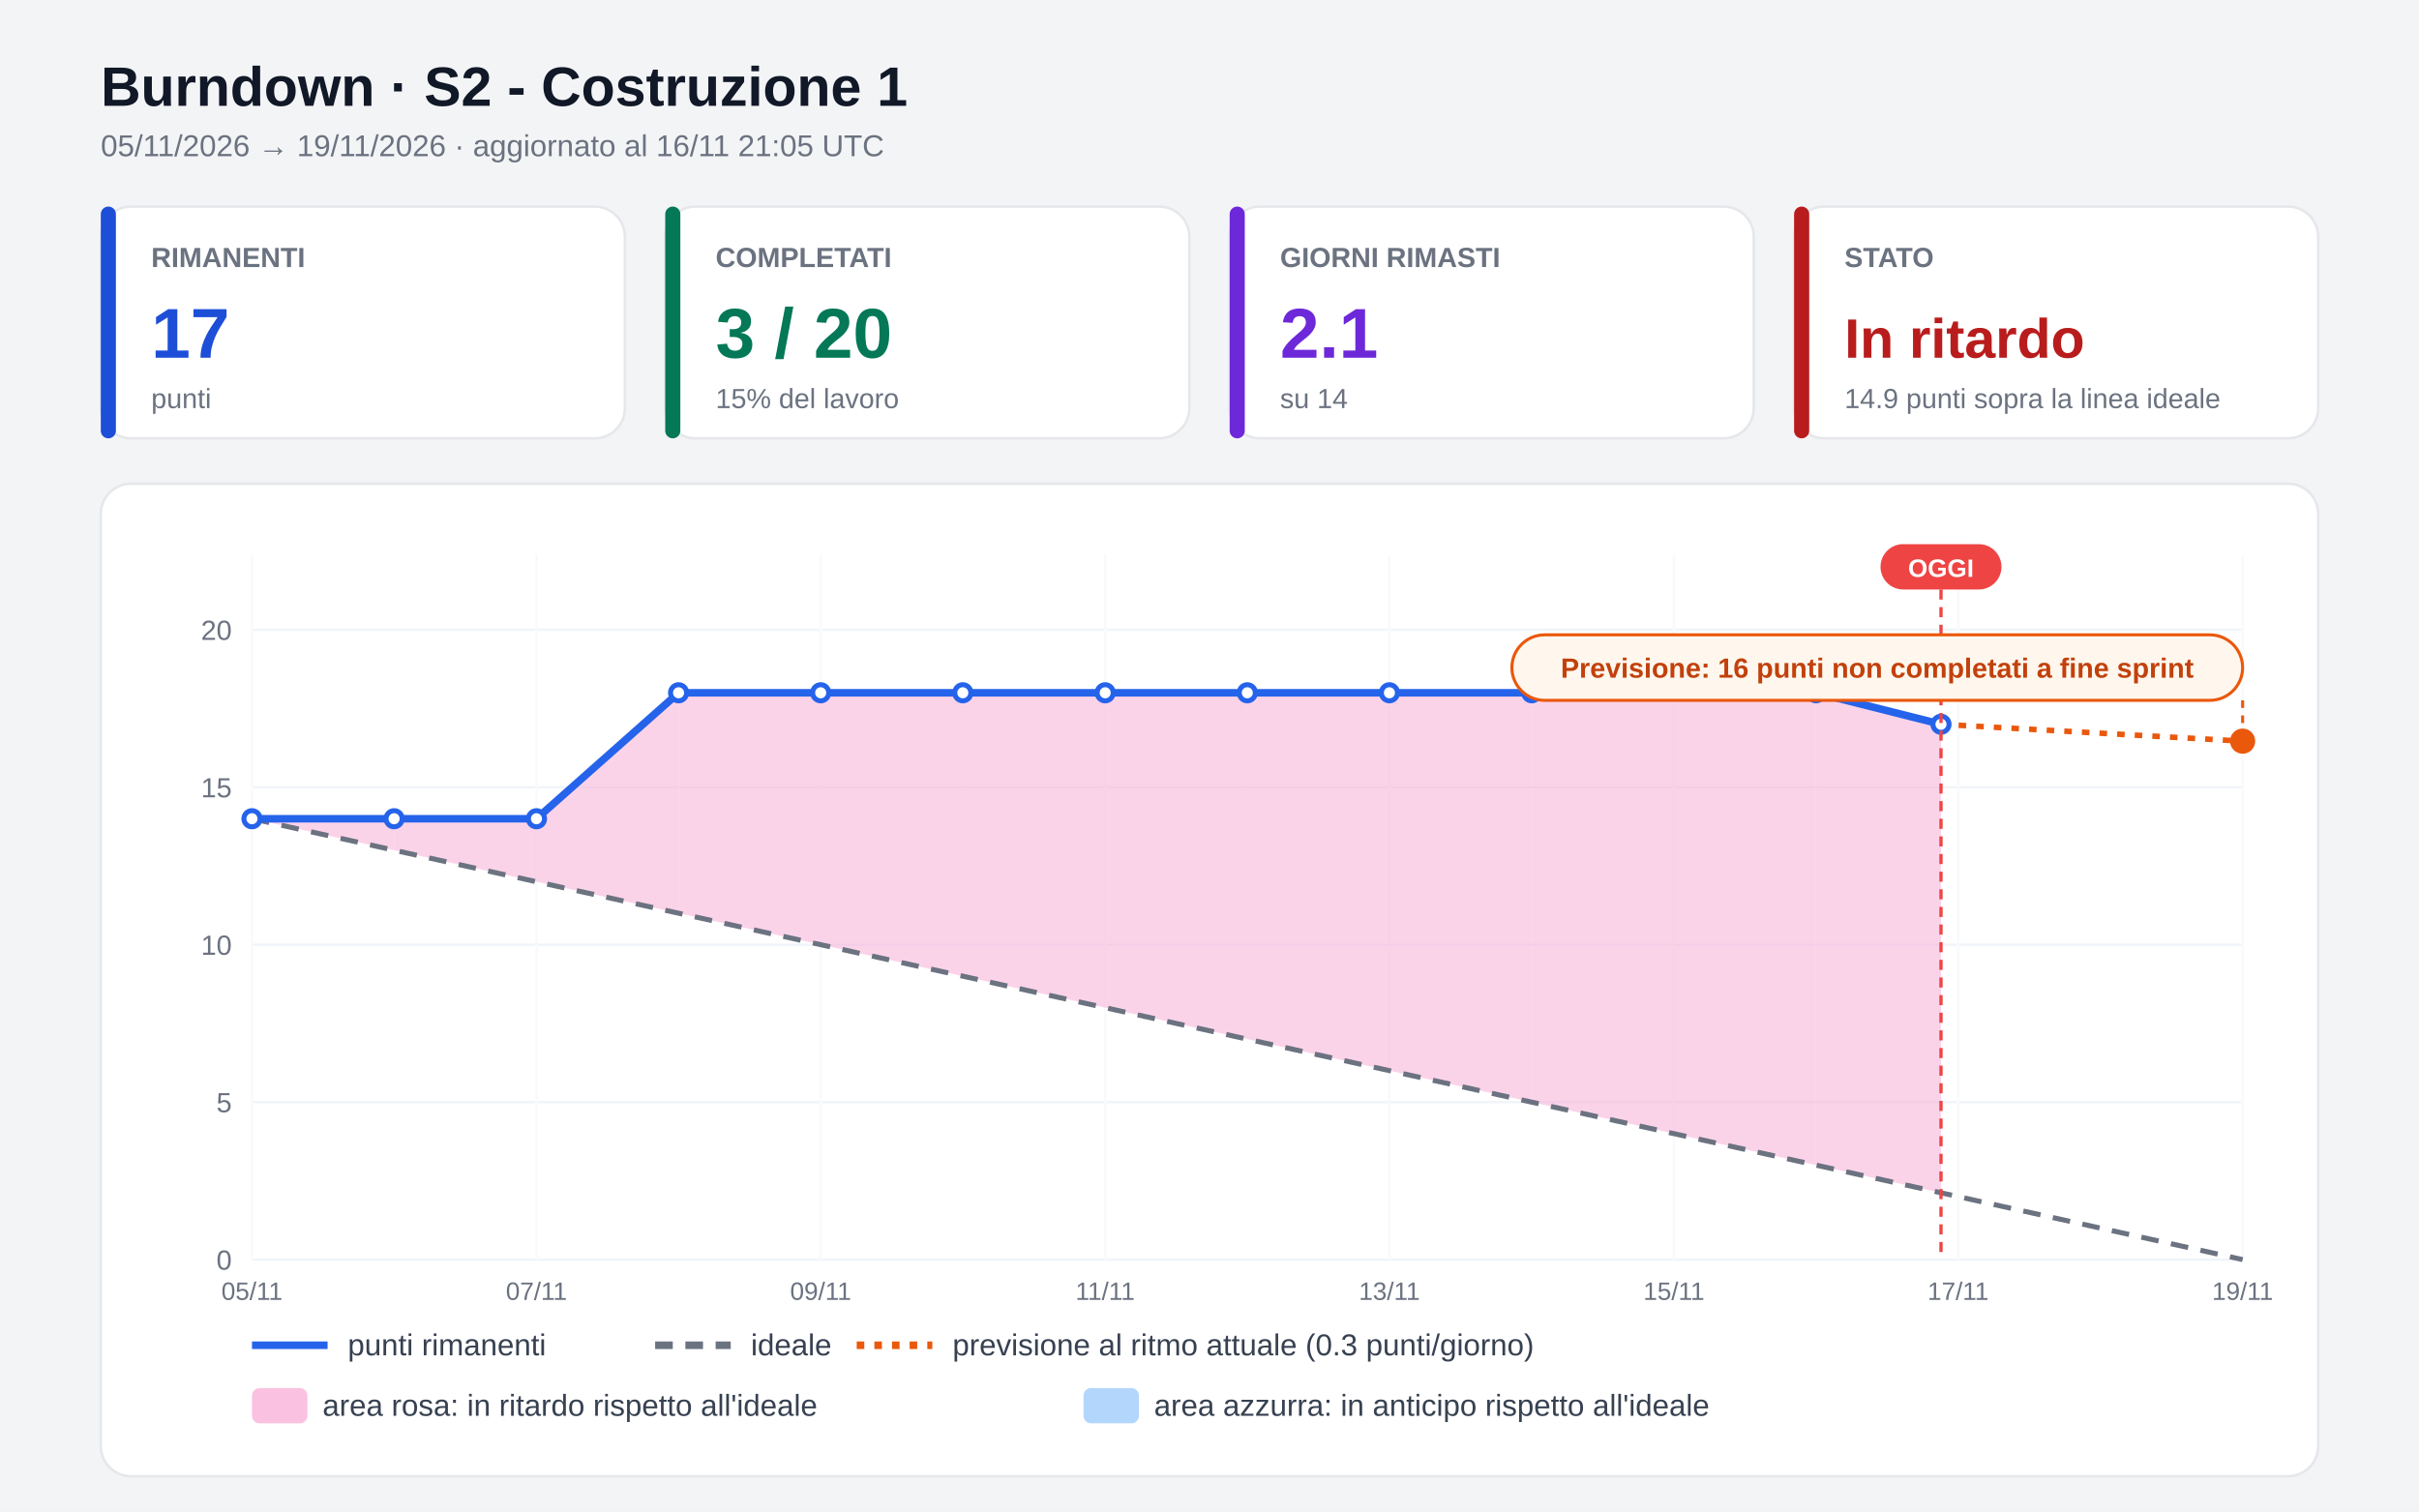
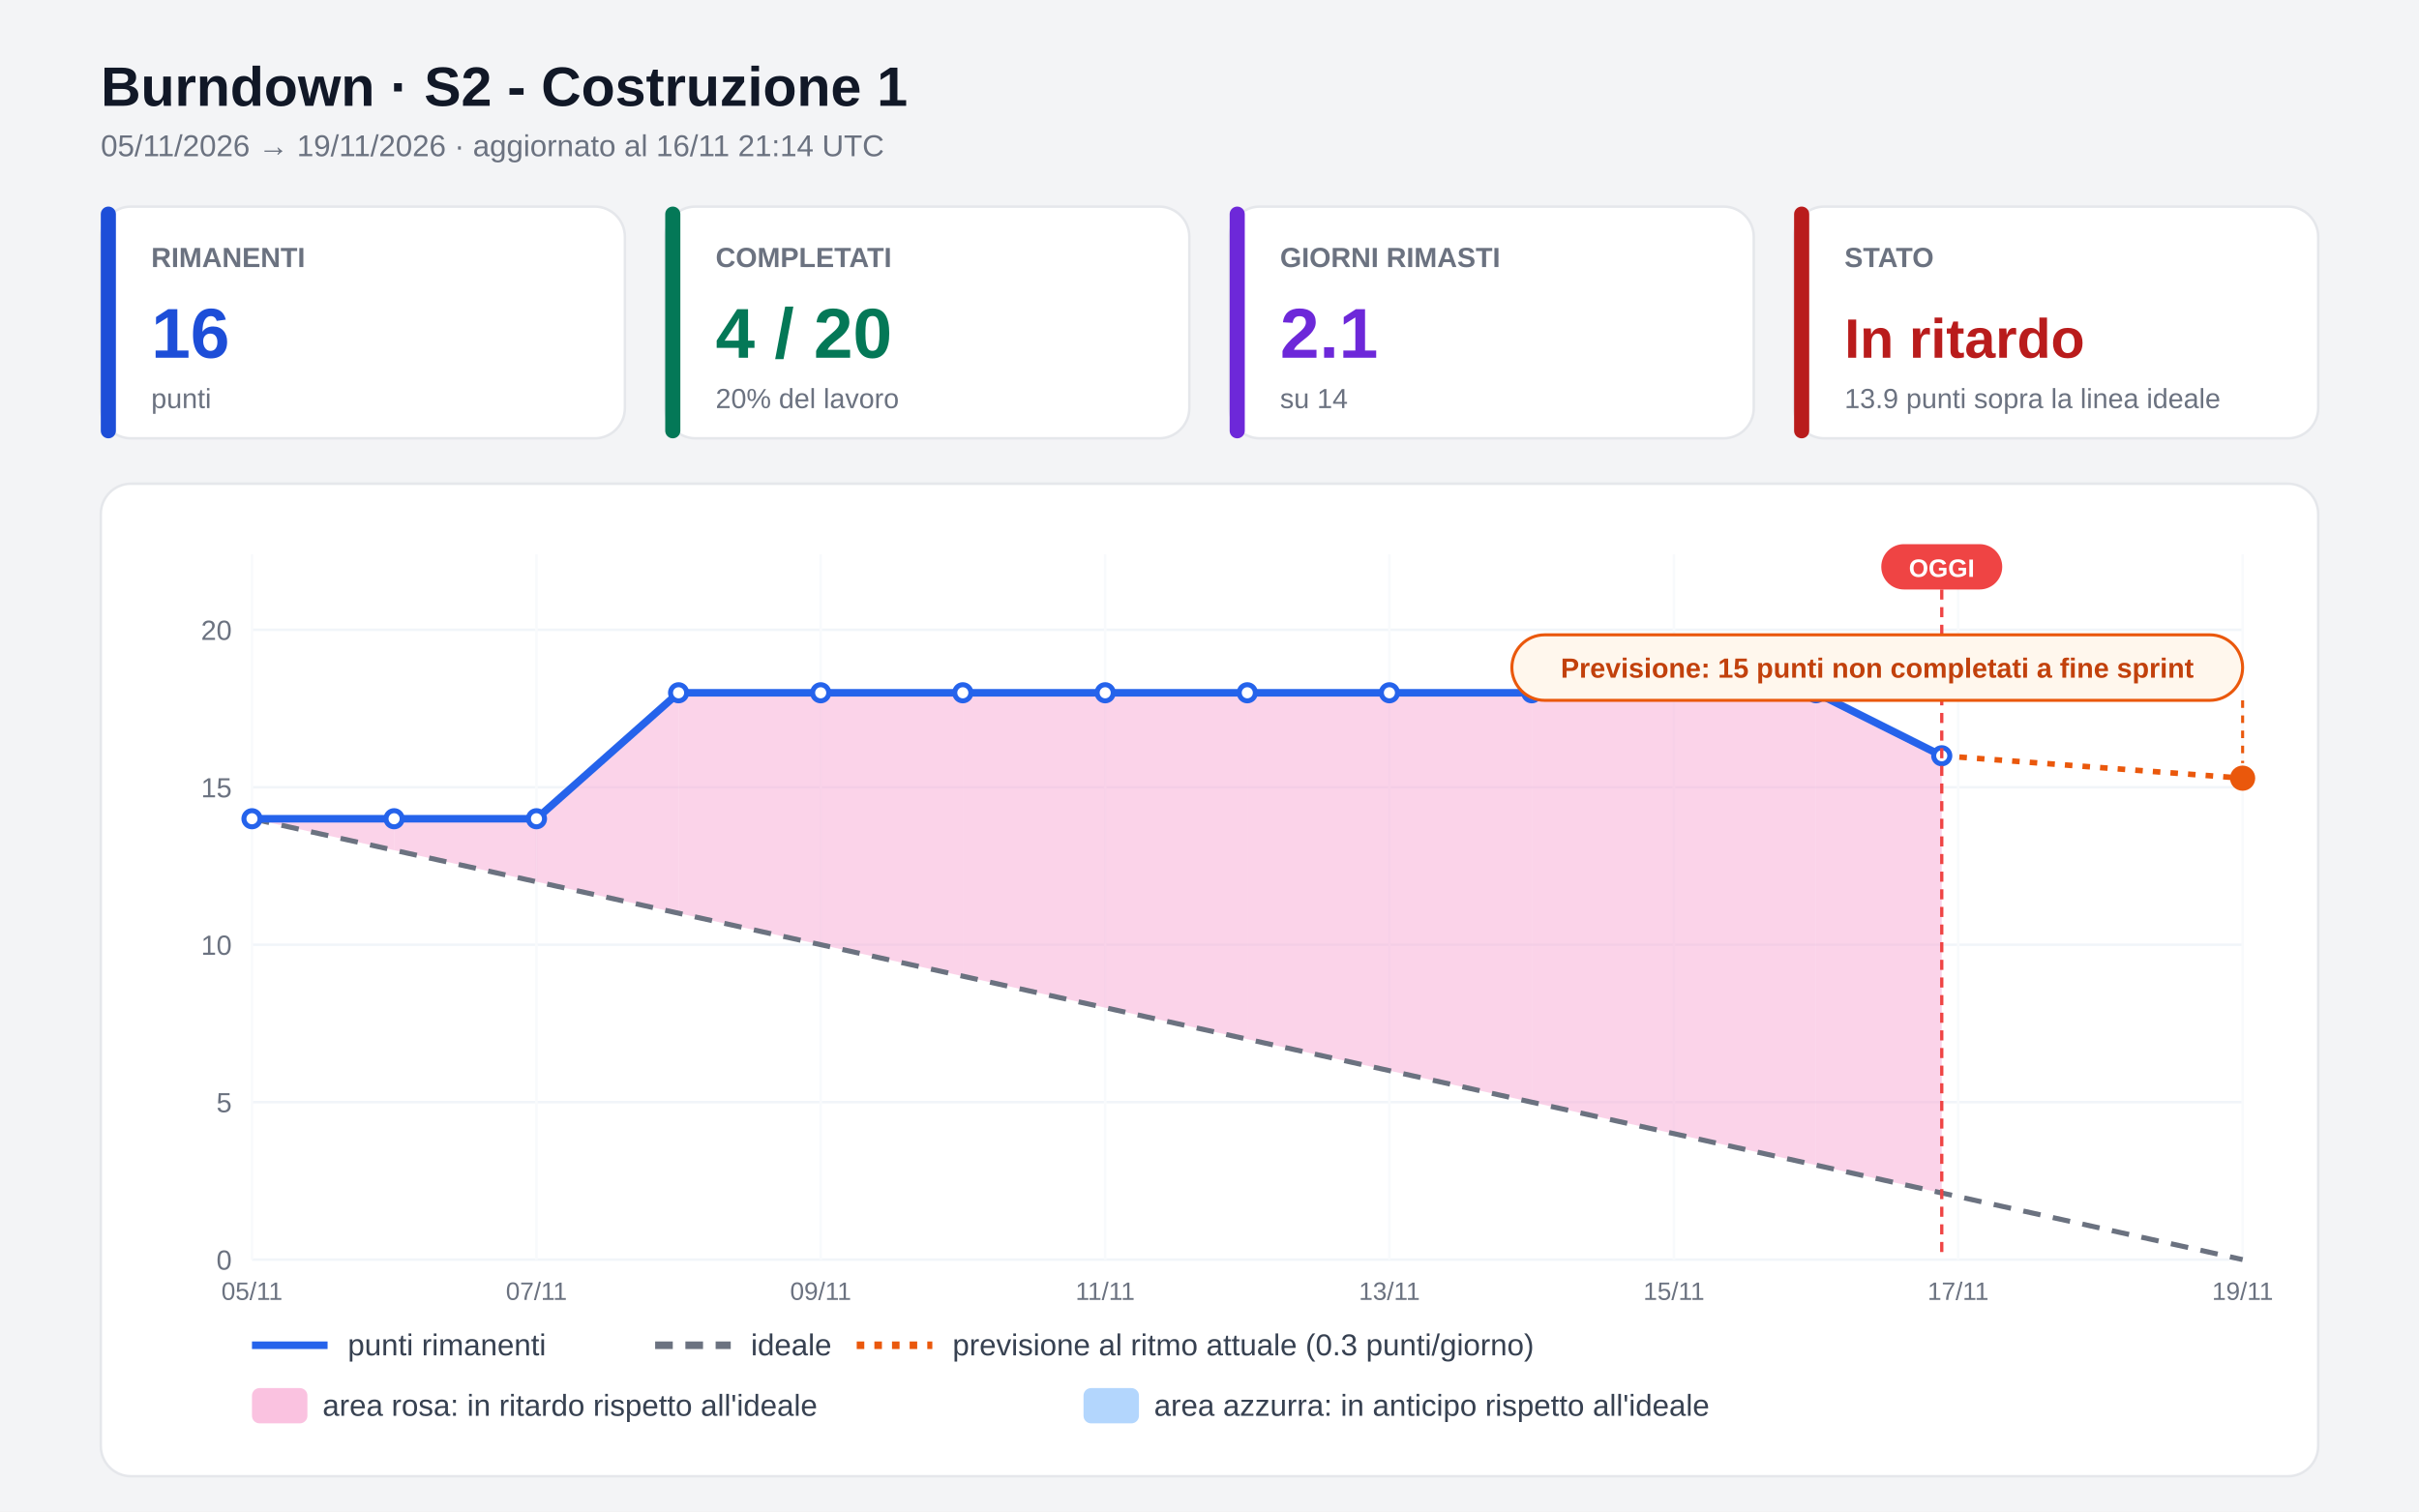
<svg xmlns="http://www.w3.org/2000/svg" viewBox="0 0 960 600" width="960" height="600" font-family="Arial">
  <rect width="960" height="600" fill="#f3f4f6" />
  <text x="40.0" y="42.0" font-size="22" text-anchor="start" fill="#111827" font-weight="bold">Burndown · S2 - Costruzione 1</text>
-   <text x="40.0" y="62.0" font-size="12" text-anchor="start" fill="#6b7280" font-weight="normal">05/11/2026 → 19/11/2026 · aggiornato al 16/11 21:05 UTC</text>
+   <text x="40.0" y="62.0" font-size="12" text-anchor="start" fill="#6b7280" font-weight="normal">05/11/2026 → 19/11/2026 · aggiornato al 16/11 21:14 UTC</text>
  <rect x="40.0" y="82.0" width="208.0" height="92.0" rx="12" fill="#ffffff" fill-opacity="1.0" stroke="#e5e7eb" stroke-width="1" />
  <rect x="40.0" y="82.0" width="6.0" height="92.0" rx="3" fill="#1d4ed8" fill-opacity="1.0" stroke="none" stroke-width="1" />
  <text x="60.0" y="106.0" font-size="11" text-anchor="start" fill="#6b7280" font-weight="bold">RIMANENTI</text>
-   <text x="60.0" y="142.0" font-size="28" text-anchor="start" fill="#1d4ed8" font-weight="bold">17</text>
+   <text x="60.0" y="142.0" font-size="28" text-anchor="start" fill="#1d4ed8" font-weight="bold">16</text>
  <text x="60.0" y="162.0" font-size="11" text-anchor="start" fill="#6b7280" font-weight="normal">punti</text>
  <rect x="264.0" y="82.0" width="208.0" height="92.0" rx="12" fill="#ffffff" fill-opacity="1.0" stroke="#e5e7eb" stroke-width="1" />
  <rect x="264.0" y="82.0" width="6.0" height="92.0" rx="3" fill="#047857" fill-opacity="1.0" stroke="none" stroke-width="1" />
  <text x="284.0" y="106.0" font-size="11" text-anchor="start" fill="#6b7280" font-weight="bold">COMPLETATI</text>
-   <text x="284.0" y="142.0" font-size="28" text-anchor="start" fill="#047857" font-weight="bold">3 / 20</text>
-   <text x="284.0" y="162.0" font-size="11" text-anchor="start" fill="#6b7280" font-weight="normal">15% del lavoro</text>
+   <text x="284.0" y="142.0" font-size="28" text-anchor="start" fill="#047857" font-weight="bold">4 / 20</text>
+   <text x="284.0" y="162.0" font-size="11" text-anchor="start" fill="#6b7280" font-weight="normal">20% del lavoro</text>
  <rect x="488.0" y="82.0" width="208.0" height="92.0" rx="12" fill="#ffffff" fill-opacity="1.0" stroke="#e5e7eb" stroke-width="1" />
  <rect x="488.0" y="82.0" width="6.0" height="92.0" rx="3" fill="#6d28d9" fill-opacity="1.0" stroke="none" stroke-width="1" />
  <text x="508.0" y="106.0" font-size="11" text-anchor="start" fill="#6b7280" font-weight="bold">GIORNI RIMASTI</text>
  <text x="508.0" y="142.0" font-size="28" text-anchor="start" fill="#6d28d9" font-weight="bold">2.1</text>
  <text x="508.0" y="162.0" font-size="11" text-anchor="start" fill="#6b7280" font-weight="normal">su 14</text>
  <rect x="712.0" y="82.0" width="208.0" height="92.0" rx="12" fill="#ffffff" fill-opacity="1.0" stroke="#e5e7eb" stroke-width="1" />
  <rect x="712.0" y="82.0" width="6.0" height="92.0" rx="3" fill="#b91c1c" fill-opacity="1.0" stroke="none" stroke-width="1" />
  <text x="732.0" y="106.0" font-size="11" text-anchor="start" fill="#6b7280" font-weight="bold">STATO</text>
  <text x="732.0" y="142.0" font-size="22" text-anchor="start" fill="#b91c1c" font-weight="bold">In ritardo</text>
-   <text x="732.0" y="162.0" font-size="11" text-anchor="start" fill="#6b7280" font-weight="normal">14.9 punti sopra la linea ideale</text>
+   <text x="732.0" y="162.0" font-size="11" text-anchor="start" fill="#6b7280" font-weight="normal">13.9 punti sopra la linea ideale</text>
  <rect x="40.0" y="192.0" width="880.0" height="394.0" rx="12" fill="#ffffff" fill-opacity="1.0" stroke="#e5e7eb" stroke-width="1" />
  <line x1="100.0" y1="500.0" x2="890.0" y2="500.0" stroke="#f1f5f9" stroke-width="1" />
  <text x="92.0" y="504.0" font-size="11" text-anchor="end" fill="#6b7280" font-weight="normal">0</text>
  <line x1="100.0" y1="437.5" x2="890.0" y2="437.5" stroke="#f1f5f9" stroke-width="1" />
  <text x="92.0" y="441.5" font-size="11" text-anchor="end" fill="#6b7280" font-weight="normal">5</text>
  <line x1="100.0" y1="375.0" x2="890.0" y2="375.0" stroke="#f1f5f9" stroke-width="1" />
  <text x="92.0" y="379.0" font-size="11" text-anchor="end" fill="#6b7280" font-weight="normal">10</text>
  <line x1="100.0" y1="312.5" x2="890.0" y2="312.5" stroke="#f1f5f9" stroke-width="1" />
  <text x="92.0" y="316.5" font-size="11" text-anchor="end" fill="#6b7280" font-weight="normal">15</text>
  <line x1="100.0" y1="250.0" x2="890.0" y2="250.0" stroke="#f1f5f9" stroke-width="1" />
  <text x="92.0" y="254.0" font-size="11" text-anchor="end" fill="#6b7280" font-weight="normal">20</text>
  <line x1="100.0" y1="220.0" x2="100.0" y2="500.0" stroke="#f8fafc" stroke-width="1" />
  <text x="100.0" y="516.0" font-size="10" text-anchor="middle" fill="#6b7280" font-weight="normal">05/11</text>
  <line x1="212.9" y1="220.0" x2="212.9" y2="500.0" stroke="#f8fafc" stroke-width="1" />
  <text x="212.9" y="516.0" font-size="10" text-anchor="middle" fill="#6b7280" font-weight="normal">07/11</text>
  <line x1="325.7" y1="220.0" x2="325.7" y2="500.0" stroke="#f8fafc" stroke-width="1" />
  <text x="325.7" y="516.0" font-size="10" text-anchor="middle" fill="#6b7280" font-weight="normal">09/11</text>
  <line x1="438.6" y1="220.0" x2="438.6" y2="500.0" stroke="#f8fafc" stroke-width="1" />
  <text x="438.6" y="516.0" font-size="10" text-anchor="middle" fill="#6b7280" font-weight="normal">11/11</text>
  <line x1="551.4" y1="220.0" x2="551.4" y2="500.0" stroke="#f8fafc" stroke-width="1" />
  <text x="551.4" y="516.0" font-size="10" text-anchor="middle" fill="#6b7280" font-weight="normal">13/11</text>
  <line x1="664.3" y1="220.0" x2="664.3" y2="500.0" stroke="#f8fafc" stroke-width="1" />
  <text x="664.3" y="516.0" font-size="10" text-anchor="middle" fill="#6b7280" font-weight="normal">15/11</text>
  <line x1="777.1" y1="220.0" x2="777.1" y2="500.0" stroke="#f8fafc" stroke-width="1" />
  <text x="777.1" y="516.0" font-size="10" text-anchor="middle" fill="#6b7280" font-weight="normal">17/11</text>
  <line x1="890.0" y1="220.0" x2="890.0" y2="500.0" stroke="#f8fafc" stroke-width="1" />
  <text x="890.0" y="516.0" font-size="10" text-anchor="middle" fill="#6b7280" font-weight="normal">19/11</text>
  <polygon points="100.0,325.0 156.4,325.0 156.4,337.5 100.0,325.0" fill="#f9a8d4" fill-opacity="0.5" stroke="none" stroke-width="1.5" stroke-linejoin="round" />
  <polygon points="156.4,325.0 212.9,325.0 212.9,350.0 156.4,337.5" fill="#f9a8d4" fill-opacity="0.5" stroke="none" stroke-width="1.5" stroke-linejoin="round" />
  <polygon points="212.9,325.0 269.3,275.0 269.3,362.5 212.9,350.0" fill="#f9a8d4" fill-opacity="0.5" stroke="none" stroke-width="1.5" stroke-linejoin="round" />
  <polygon points="269.3,275.0 325.7,275.0 325.7,375.0 269.3,362.5" fill="#f9a8d4" fill-opacity="0.5" stroke="none" stroke-width="1.5" stroke-linejoin="round" />
  <polygon points="325.7,275.0 382.1,275.0 382.1,387.5 325.7,375.0" fill="#f9a8d4" fill-opacity="0.5" stroke="none" stroke-width="1.5" stroke-linejoin="round" />
  <polygon points="382.1,275.0 438.6,275.0 438.6,400.0 382.1,387.5" fill="#f9a8d4" fill-opacity="0.5" stroke="none" stroke-width="1.5" stroke-linejoin="round" />
  <polygon points="438.6,275.0 495.0,275.0 495.0,412.5 438.6,400.0" fill="#f9a8d4" fill-opacity="0.5" stroke="none" stroke-width="1.5" stroke-linejoin="round" />
  <polygon points="495.0,275.0 551.4,275.0 551.4,425.0 495.0,412.5" fill="#f9a8d4" fill-opacity="0.5" stroke="none" stroke-width="1.5" stroke-linejoin="round" />
  <polygon points="551.4,275.0 607.9,275.0 607.9,437.5 551.4,425.0" fill="#f9a8d4" fill-opacity="0.5" stroke="none" stroke-width="1.5" stroke-linejoin="round" />
  <polygon points="607.9,275.0 664.3,262.5 664.3,450.0 607.9,437.5" fill="#f9a8d4" fill-opacity="0.5" stroke="none" stroke-width="1.5" stroke-linejoin="round" />
  <polygon points="664.3,262.5 720.7,275.0 720.7,462.5 664.3,450.0" fill="#f9a8d4" fill-opacity="0.5" stroke="none" stroke-width="1.5" stroke-linejoin="round" />
-   <polygon points="720.7,275.0 770.3,287.5 770.3,473.5 720.7,462.5" fill="#f9a8d4" fill-opacity="0.5" stroke="none" stroke-width="1.5" stroke-linejoin="round" />
+   <polygon points="720.7,275.0 770.6,300.0 770.6,473.6 720.7,462.5" fill="#f9a8d4" fill-opacity="0.5" stroke="none" stroke-width="1.5" stroke-linejoin="round" />
  <polyline points="100.0,325.0 890.0,500.0" fill="none" fill-opacity="1.0" stroke="#6b7280" stroke-width="2" stroke-linejoin="round" stroke-dasharray="7 5" />
-   <polyline points="770.3,287.5 890.0,294.2" fill="none" fill-opacity="1.0" stroke="#ea580c" stroke-width="2.2" stroke-linejoin="round" stroke-dasharray="3 4" />
-   <polyline points="100.0,325.0 156.4,325.0 212.9,325.0 269.3,275.0 325.7,275.0 382.1,275.0 438.6,275.0 495.0,275.0 551.4,275.0 607.9,275.0 664.3,262.5 720.7,275.0 770.3,287.5" fill="none" fill-opacity="1.0" stroke="#2563eb" stroke-width="3" stroke-linejoin="round" />
+   <polyline points="770.6,300.0 890.0,308.9" fill="none" fill-opacity="1.0" stroke="#ea580c" stroke-width="2.2" stroke-linejoin="round" stroke-dasharray="3 4" />
+   <polyline points="100.0,325.0 156.4,325.0 212.9,325.0 269.3,275.0 325.7,275.0 382.1,275.0 438.6,275.0 495.0,275.0 551.4,275.0 607.9,275.0 664.3,262.5 720.7,275.0 770.6,300.0" fill="none" fill-opacity="1.0" stroke="#2563eb" stroke-width="3" stroke-linejoin="round" />
  <circle cx="100.0" cy="325.0" r="3.2" fill="#ffffff" stroke="#2563eb" stroke-width="2" />
  <circle cx="156.4" cy="325.0" r="3.2" fill="#ffffff" stroke="#2563eb" stroke-width="2" />
  <circle cx="212.9" cy="325.0" r="3.2" fill="#ffffff" stroke="#2563eb" stroke-width="2" />
  <circle cx="269.3" cy="275.0" r="3.2" fill="#ffffff" stroke="#2563eb" stroke-width="2" />
  <circle cx="325.7" cy="275.0" r="3.2" fill="#ffffff" stroke="#2563eb" stroke-width="2" />
  <circle cx="382.1" cy="275.0" r="3.2" fill="#ffffff" stroke="#2563eb" stroke-width="2" />
  <circle cx="438.6" cy="275.0" r="3.2" fill="#ffffff" stroke="#2563eb" stroke-width="2" />
  <circle cx="495.0" cy="275.0" r="3.2" fill="#ffffff" stroke="#2563eb" stroke-width="2" />
  <circle cx="551.4" cy="275.0" r="3.2" fill="#ffffff" stroke="#2563eb" stroke-width="2" />
  <circle cx="607.9" cy="275.0" r="3.2" fill="#ffffff" stroke="#2563eb" stroke-width="2" />
  <circle cx="664.3" cy="262.5" r="3.2" fill="#ffffff" stroke="#2563eb" stroke-width="2" />
  <circle cx="720.7" cy="275.0" r="3.2" fill="#ffffff" stroke="#2563eb" stroke-width="2" />
-   <circle cx="770.3" cy="287.5" r="3.2" fill="#ffffff" stroke="#2563eb" stroke-width="2" />
-   <line x1="770.3" y1="220.0" x2="770.3" y2="500.0" stroke="#ef4444" stroke-width="1.3" stroke-dasharray="4 3" />
-   <rect x="746.3" y="216.0" width="48.0" height="18.0" rx="9" fill="#ef4444" fill-opacity="1.0" stroke="none" stroke-width="1" />
-   <text x="770.3" y="229.0" font-size="10" text-anchor="middle" fill="#ffffff" font-weight="bold">OGGI</text>
-   <circle cx="890.0" cy="294.2" r="5" fill="#ea580c" />
-   <line x1="890.0" y1="278.0" x2="890.0" y2="288.2" stroke="#ea580c" stroke-width="1.2" stroke-dasharray="3 3" />
+   <circle cx="770.6" cy="300.0" r="3.2" fill="#ffffff" stroke="#2563eb" stroke-width="2" />
+   <line x1="770.6" y1="220.0" x2="770.6" y2="500.0" stroke="#ef4444" stroke-width="1.3" stroke-dasharray="4 3" />
+   <rect x="746.6" y="216.0" width="48.0" height="18.0" rx="9" fill="#ef4444" fill-opacity="1.0" stroke="none" stroke-width="1" />
+   <text x="770.6" y="229.0" font-size="10" text-anchor="middle" fill="#ffffff" font-weight="bold">OGGI</text>
+   <circle cx="890.0" cy="308.9" r="5" fill="#ea580c" />
+   <line x1="890.0" y1="278.0" x2="890.0" y2="302.9" stroke="#ea580c" stroke-width="1.2" stroke-dasharray="3 3" />
  <rect x="600.0" y="252.0" width="290.0" height="26.0" rx="13" fill="#fff7ed" fill-opacity="1.0" stroke="#ea580c" stroke-width="1.2" />
-   <text x="745.0" y="269.0" font-size="11" text-anchor="middle" fill="#c2410c" font-weight="bold">Previsione: 16 punti non completati a fine sprint</text>
+   <text x="745.0" y="269.0" font-size="11" text-anchor="middle" fill="#c2410c" font-weight="bold">Previsione: 15 punti non completati a fine sprint</text>
  <line x1="100.0" y1="534.0" x2="130.0" y2="534.0" stroke="#2563eb" stroke-width="3" />
  <text x="138.0" y="538.0" font-size="12" text-anchor="start" fill="#374151" font-weight="normal">punti rimanenti</text>
  <line x1="260.0" y1="534.0" x2="290.0" y2="534.0" stroke="#6b7280" stroke-width="3" stroke-dasharray="7 5" />
  <text x="298.0" y="538.0" font-size="12" text-anchor="start" fill="#374151" font-weight="normal">ideale</text>
  <line x1="340.0" y1="534.0" x2="370.0" y2="534.0" stroke="#ea580c" stroke-width="3" stroke-dasharray="3 4" />
  <text x="378.0" y="538.0" font-size="12" text-anchor="start" fill="#374151" font-weight="normal">previsione al ritmo attuale (0.3 punti/giorno)</text>
  <rect x="100.0" y="551.0" width="22.0" height="14.0" rx="3" fill="#f9a8d4" fill-opacity="0.7" stroke="none" stroke-width="1" />
  <text x="128.0" y="562.0" font-size="12" text-anchor="start" fill="#374151" font-weight="normal">area rosa: in ritardo rispetto all'ideale</text>
  <rect x="430.0" y="551.0" width="22.0" height="14.0" rx="3" fill="#93c5fd" fill-opacity="0.7" stroke="none" stroke-width="1" />
  <text x="458.0" y="562.0" font-size="12" text-anchor="start" fill="#374151" font-weight="normal">area azzurra: in anticipo rispetto all'ideale</text>
</svg>
